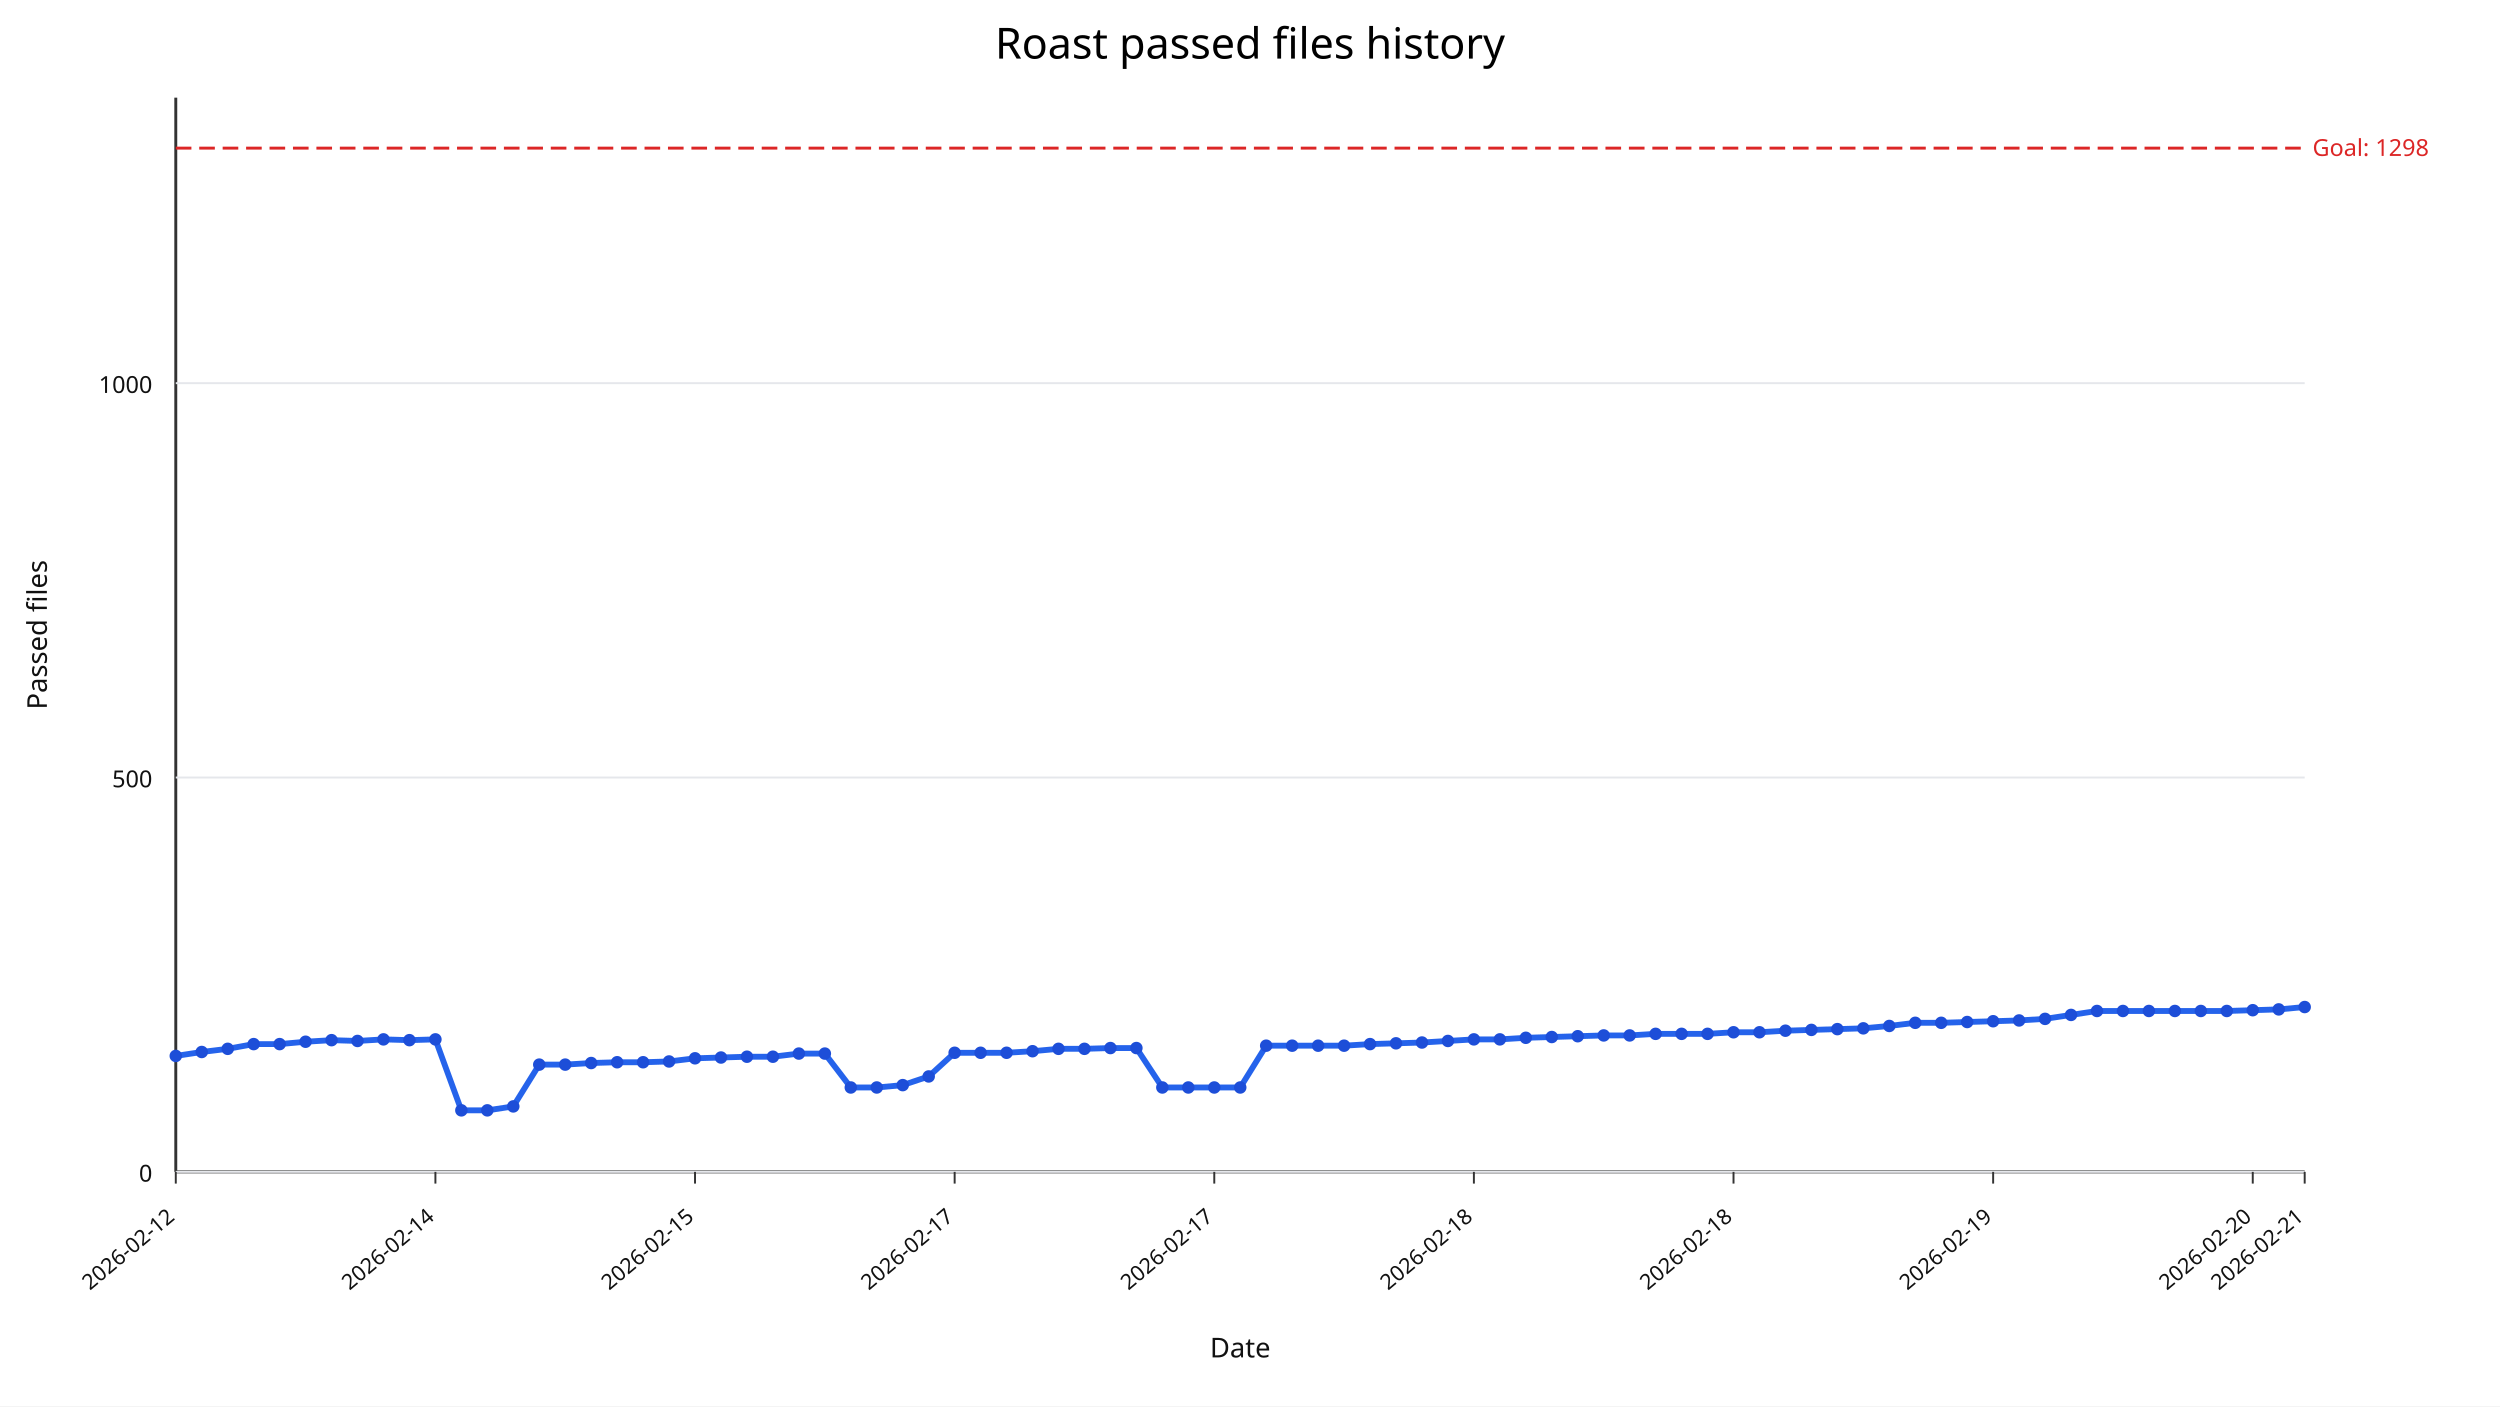
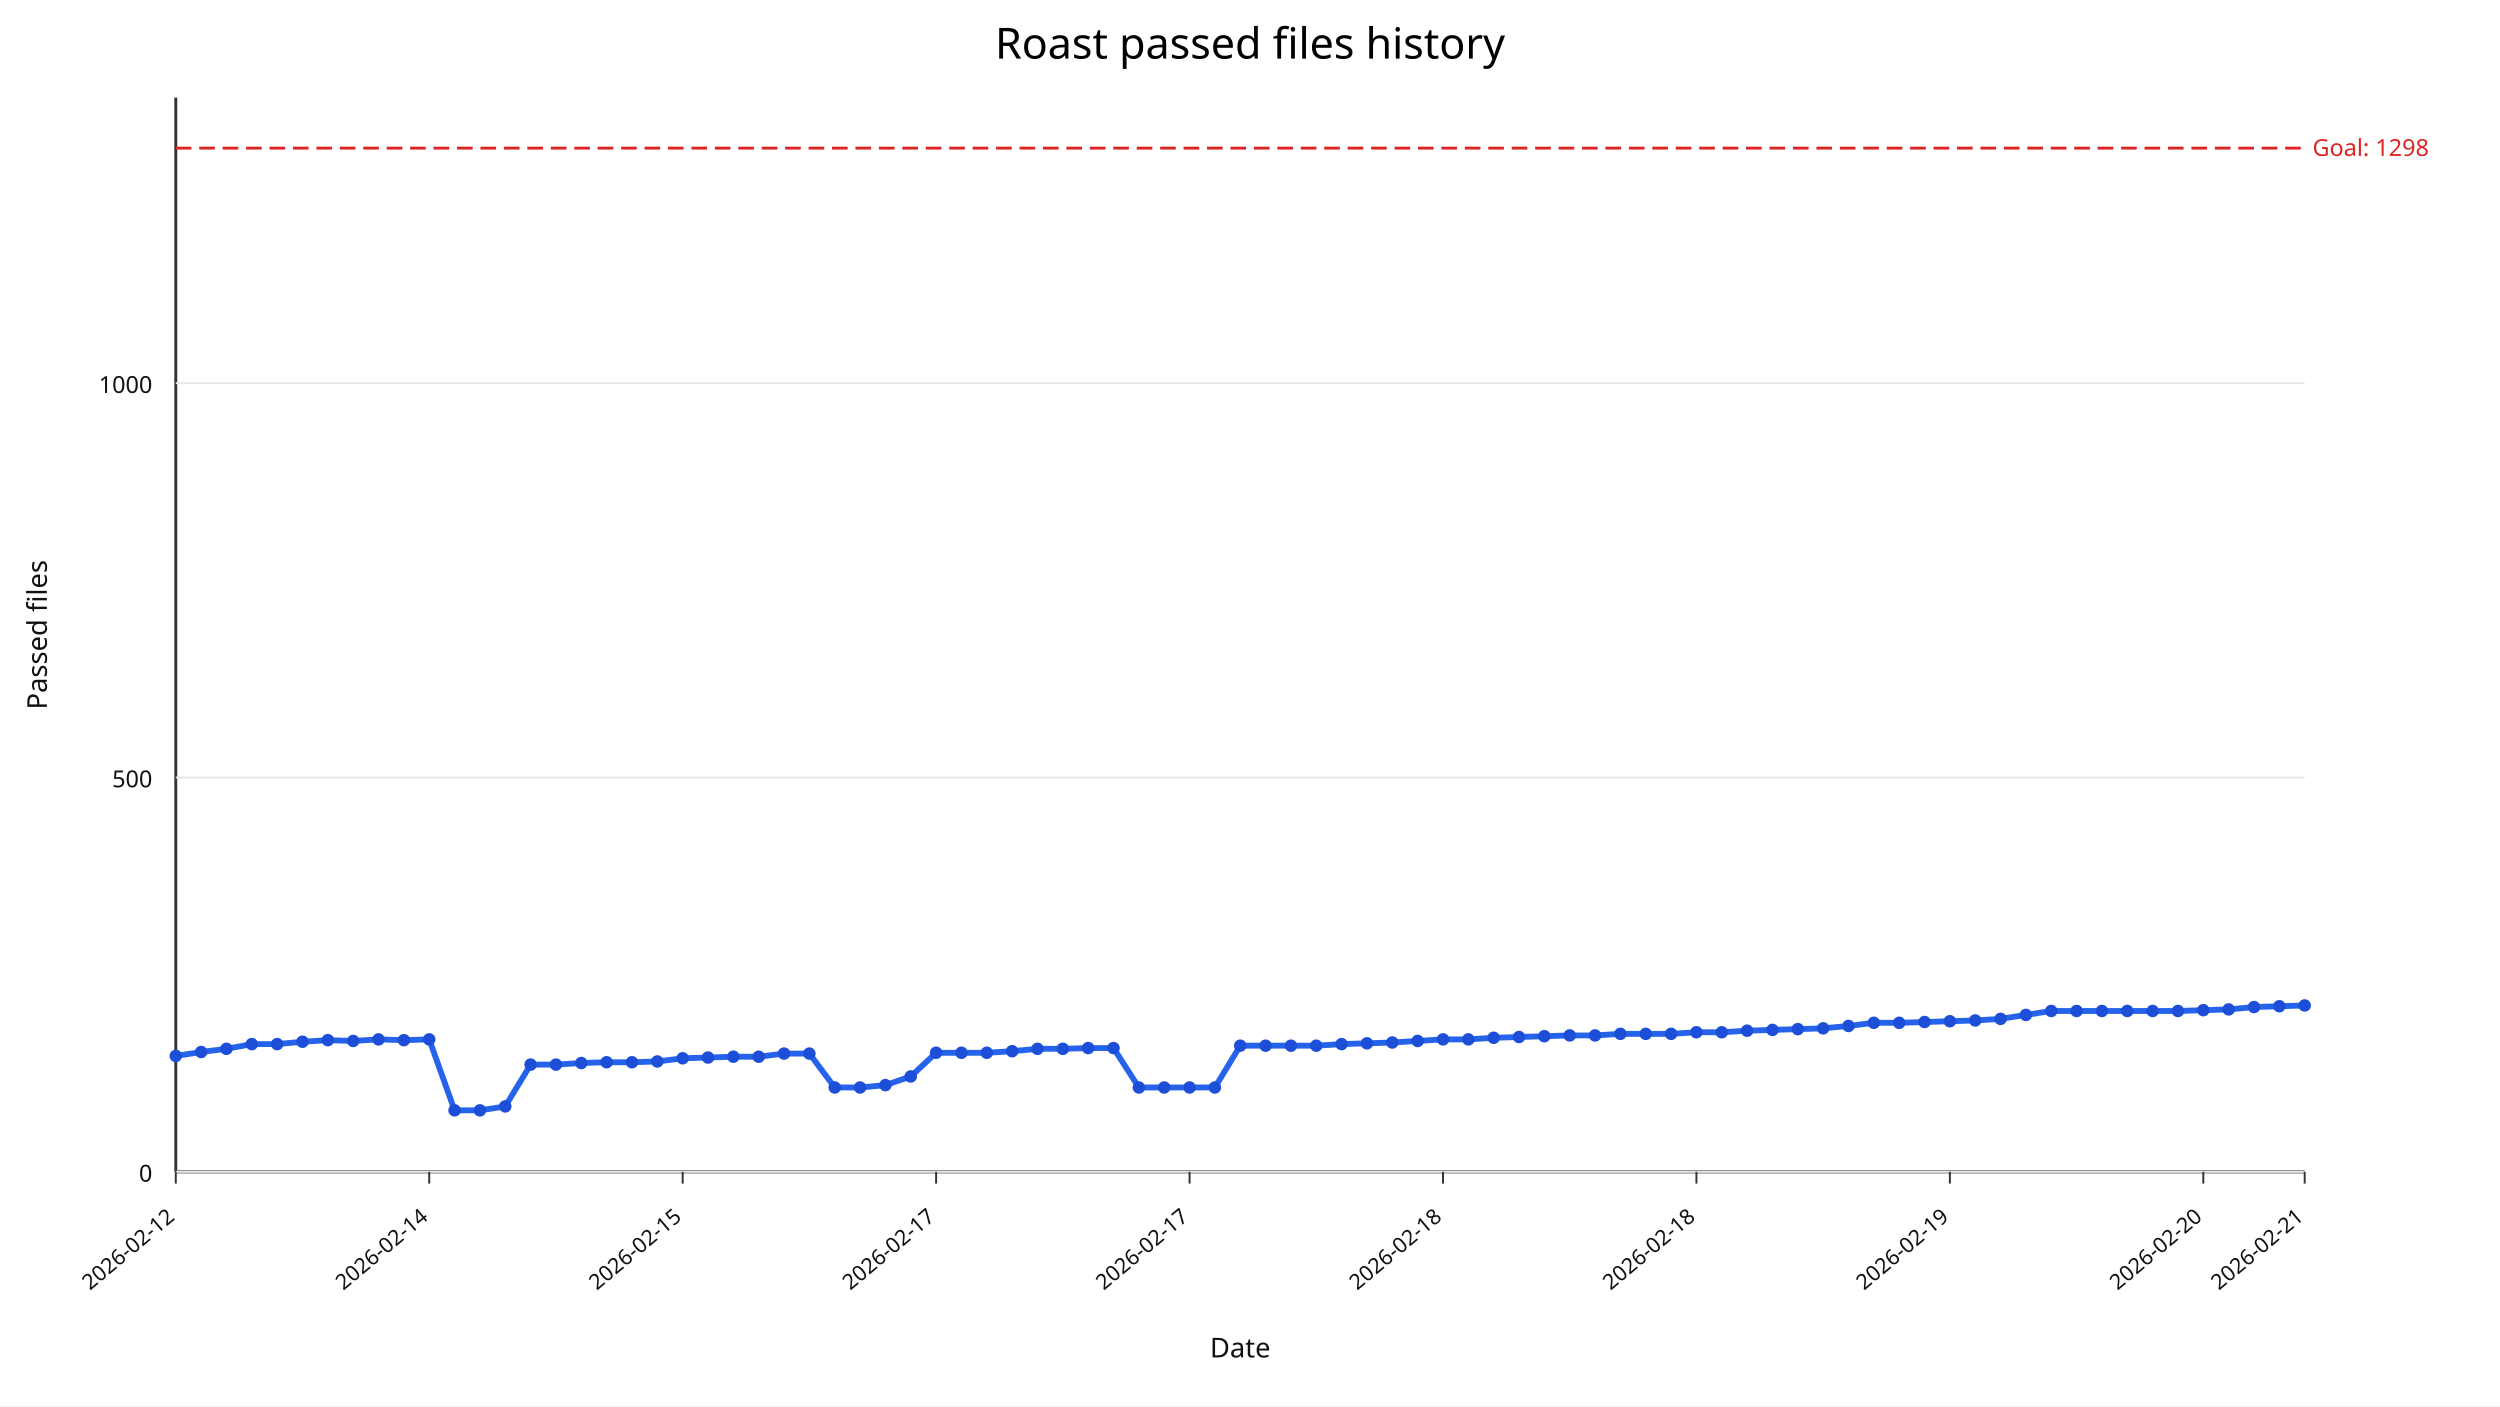
<svg xmlns="http://www.w3.org/2000/svg" width="1280" height="720" viewBox="0 0 1280 720">
  <rect width="100%" height="100%" fill="#ffffff" />
  <text x="640" y="30" text-anchor="middle" font-size="22" font-family="sans-serif">Roast passed files history</text>
  <line x1="90" y1="600" x2="1180" y2="600" stroke="#333" stroke-width="1.5" />
  <line x1="90" y1="50" x2="90" y2="600" stroke="#333" stroke-width="1.5" />
  <line x1="90" y1="600.00" x2="1180" y2="600.00" stroke="#e5e7eb" stroke-width="1" />
  <text x="78" y="605.00" text-anchor="end" font-size="12" fill="#111" font-family="sans-serif">0</text>
  <line x1="90" y1="398.09" x2="1180" y2="398.09" stroke="#e5e7eb" stroke-width="1" />
  <text x="78" y="403.09" text-anchor="end" font-size="12" fill="#111" font-family="sans-serif">500</text>
  <line x1="90" y1="196.18" x2="1180" y2="196.18" stroke="#e5e7eb" stroke-width="1" />
  <text x="78" y="201.18" text-anchor="end" font-size="12" fill="#111" font-family="sans-serif">1000</text>
  <line x1="90.00" y1="600" x2="90.00" y2="606" stroke="#333" stroke-width="1" />
  <text x="90.00" y="624" text-anchor="end" font-size="11" fill="#111" transform="rotate(-40 90.00,624)" font-family="sans-serif">2026-02-12</text>
-   <line x1="222.93" y1="600" x2="222.93" y2="606" stroke="#333" stroke-width="1" />
-   <text x="222.93" y="624" text-anchor="end" font-size="11" fill="#111" transform="rotate(-40 222.93,624)" font-family="sans-serif">2026-02-14</text>
-   <line x1="355.85" y1="600" x2="355.85" y2="606" stroke="#333" stroke-width="1" />
-   <text x="355.85" y="624" text-anchor="end" font-size="11" fill="#111" transform="rotate(-40 355.85,624)" font-family="sans-serif">2026-02-15</text>
-   <line x1="488.78" y1="600" x2="488.78" y2="606" stroke="#333" stroke-width="1" />
-   <text x="488.78" y="624" text-anchor="end" font-size="11" fill="#111" transform="rotate(-40 488.78,624)" font-family="sans-serif">2026-02-17</text>
-   <line x1="621.71" y1="600" x2="621.71" y2="606" stroke="#333" stroke-width="1" />
-   <text x="621.71" y="624" text-anchor="end" font-size="11" fill="#111" transform="rotate(-40 621.71,624)" font-family="sans-serif">2026-02-17</text>
-   <line x1="754.63" y1="600" x2="754.63" y2="606" stroke="#333" stroke-width="1" />
-   <text x="754.63" y="624" text-anchor="end" font-size="11" fill="#111" transform="rotate(-40 754.63,624)" font-family="sans-serif">2026-02-18</text>
-   <line x1="887.56" y1="600" x2="887.56" y2="606" stroke="#333" stroke-width="1" />
-   <text x="887.56" y="624" text-anchor="end" font-size="11" fill="#111" transform="rotate(-40 887.56,624)" font-family="sans-serif">2026-02-18</text>
-   <line x1="1020.49" y1="600" x2="1020.49" y2="606" stroke="#333" stroke-width="1" />
-   <text x="1020.49" y="624" text-anchor="end" font-size="11" fill="#111" transform="rotate(-40 1020.49,624)" font-family="sans-serif">2026-02-19</text>
-   <line x1="1153.41" y1="600" x2="1153.41" y2="606" stroke="#333" stroke-width="1" />
-   <text x="1153.41" y="624" text-anchor="end" font-size="11" fill="#111" transform="rotate(-40 1153.41,624)" font-family="sans-serif">2026-02-20</text>
+   <line x1="219.76" y1="600" x2="219.76" y2="606" stroke="#333" stroke-width="1" />
+   <text x="219.76" y="624" text-anchor="end" font-size="11" fill="#111" transform="rotate(-40 219.76,624)" font-family="sans-serif">2026-02-14</text>
+   <line x1="349.52" y1="600" x2="349.52" y2="606" stroke="#333" stroke-width="1" />
+   <text x="349.52" y="624" text-anchor="end" font-size="11" fill="#111" transform="rotate(-40 349.52,624)" font-family="sans-serif">2026-02-15</text>
+   <line x1="479.29" y1="600" x2="479.29" y2="606" stroke="#333" stroke-width="1" />
+   <text x="479.29" y="624" text-anchor="end" font-size="11" fill="#111" transform="rotate(-40 479.29,624)" font-family="sans-serif">2026-02-17</text>
+   <line x1="609.05" y1="600" x2="609.05" y2="606" stroke="#333" stroke-width="1" />
+   <text x="609.05" y="624" text-anchor="end" font-size="11" fill="#111" transform="rotate(-40 609.05,624)" font-family="sans-serif">2026-02-17</text>
+   <line x1="738.81" y1="600" x2="738.81" y2="606" stroke="#333" stroke-width="1" />
+   <text x="738.81" y="624" text-anchor="end" font-size="11" fill="#111" transform="rotate(-40 738.81,624)" font-family="sans-serif">2026-02-18</text>
+   <line x1="868.57" y1="600" x2="868.57" y2="606" stroke="#333" stroke-width="1" />
+   <text x="868.57" y="624" text-anchor="end" font-size="11" fill="#111" transform="rotate(-40 868.57,624)" font-family="sans-serif">2026-02-18</text>
+   <line x1="998.33" y1="600" x2="998.33" y2="606" stroke="#333" stroke-width="1" />
+   <text x="998.33" y="624" text-anchor="end" font-size="11" fill="#111" transform="rotate(-40 998.33,624)" font-family="sans-serif">2026-02-19</text>
+   <line x1="1128.10" y1="600" x2="1128.10" y2="606" stroke="#333" stroke-width="1" />
+   <text x="1128.10" y="624" text-anchor="end" font-size="11" fill="#111" transform="rotate(-40 1128.10,624)" font-family="sans-serif">2026-02-20</text>
  <line x1="1180.00" y1="600" x2="1180.00" y2="606" stroke="#333" stroke-width="1" />
  <text x="1180.00" y="624" text-anchor="end" font-size="11" fill="#111" transform="rotate(-40 1180.00,624)" font-family="sans-serif">2026-02-21</text>
  <line x1="90" y1="75.84" x2="1180" y2="75.84" stroke="#dc2626" stroke-width="1.5" stroke-dasharray="8,4" />
  <text x="1184" y="79.84" font-size="12" fill="#dc2626" font-family="sans-serif">Goal: 1298</text>
-   <polyline fill="none" stroke="#2563eb" stroke-width="3" points="90.00,540.64 103.29,538.62 116.59,537.00 129.88,534.58 143.17,534.58 156.46,533.37 169.76,532.56 183.05,532.97 196.34,532.16 209.63,532.56 222.93,532.16 236.22,568.50 249.51,568.50 262.80,566.48 276.10,545.08 289.39,545.08 302.68,544.27 315.98,543.87 329.27,543.87 342.56,543.47 355.85,541.85 369.15,541.45 382.44,541.04 395.73,541.04 409.02,539.43 422.32,539.43 435.61,556.79 448.90,556.79 462.20,555.58 475.49,551.14 488.78,539.02 502.07,539.02 515.37,539.02 528.66,538.22 541.95,537.00 555.24,537.00 568.54,536.60 581.83,536.60 595.12,556.79 608.41,556.79 621.71,556.79 635.00,556.79 648.29,535.39 661.59,535.39 674.88,535.39 688.17,535.39 701.46,534.58 714.76,534.18 728.05,533.77 741.34,532.97 754.63,532.16 767.93,532.16 781.22,531.35 794.51,530.95 807.80,530.54 821.10,530.14 834.39,530.14 847.68,529.33 860.98,529.33 874.27,529.33 887.56,528.52 900.85,528.52 914.15,527.72 927.44,527.31 940.73,526.91 954.02,526.51 967.32,525.29 980.61,523.68 993.90,523.68 1007.20,523.27 1020.49,522.87 1033.78,522.47 1047.07,521.66 1060.37,519.64 1073.66,517.62 1086.95,517.62 1100.24,517.62 1113.54,517.62 1126.83,517.62 1140.12,517.62 1153.41,517.22 1166.71,516.81 1180.00,515.60" />
+   <polyline fill="none" stroke="#2563eb" stroke-width="3" points="90.00,540.64 102.98,538.62 115.95,537.00 128.93,534.58 141.90,534.58 154.88,533.37 167.86,532.56 180.83,532.97 193.81,532.16 206.79,532.56 219.76,532.16 232.74,568.50 245.71,568.50 258.69,566.48 271.67,545.08 284.64,545.08 297.62,544.27 310.60,543.87 323.57,543.87 336.55,543.47 349.52,541.85 362.50,541.45 375.48,541.04 388.45,541.04 401.43,539.43 414.40,539.43 427.38,556.79 440.36,556.79 453.33,555.58 466.31,551.14 479.29,539.02 492.26,539.02 505.24,539.02 518.21,538.22 531.19,537.00 544.17,537.00 557.14,536.60 570.12,536.60 583.10,556.79 596.07,556.79 609.05,556.79 622.02,556.79 635.00,535.39 647.98,535.39 660.95,535.39 673.93,535.39 686.90,534.58 699.88,534.18 712.86,533.77 725.83,532.97 738.81,532.16 751.79,532.16 764.76,531.35 777.74,530.95 790.71,530.54 803.69,530.14 816.67,530.14 829.64,529.33 842.62,529.33 855.60,529.33 868.57,528.52 881.55,528.52 894.52,527.72 907.50,527.31 920.48,526.91 933.45,526.51 946.43,525.29 959.40,523.68 972.38,523.68 985.36,523.27 998.33,522.87 1011.31,522.47 1024.29,521.66 1037.26,519.64 1050.24,517.62 1063.21,517.62 1076.19,517.62 1089.17,517.62 1102.14,517.62 1115.12,517.62 1128.10,517.22 1141.07,516.81 1154.05,515.60 1167.02,515.20 1180.00,514.79" />
  <circle cx="90.00" cy="540.64" r="3.2" fill="#1d4ed8" />
-   <circle cx="103.29" cy="538.62" r="3.2" fill="#1d4ed8" />
-   <circle cx="116.59" cy="537.00" r="3.2" fill="#1d4ed8" />
-   <circle cx="129.88" cy="534.58" r="3.2" fill="#1d4ed8" />
-   <circle cx="143.17" cy="534.58" r="3.2" fill="#1d4ed8" />
-   <circle cx="156.46" cy="533.37" r="3.2" fill="#1d4ed8" />
-   <circle cx="169.76" cy="532.56" r="3.2" fill="#1d4ed8" />
-   <circle cx="183.05" cy="532.97" r="3.2" fill="#1d4ed8" />
-   <circle cx="196.34" cy="532.16" r="3.2" fill="#1d4ed8" />
-   <circle cx="209.63" cy="532.56" r="3.2" fill="#1d4ed8" />
-   <circle cx="222.93" cy="532.16" r="3.2" fill="#1d4ed8" />
-   <circle cx="236.22" cy="568.50" r="3.2" fill="#1d4ed8" />
-   <circle cx="249.51" cy="568.50" r="3.2" fill="#1d4ed8" />
-   <circle cx="262.80" cy="566.48" r="3.2" fill="#1d4ed8" />
-   <circle cx="276.10" cy="545.08" r="3.2" fill="#1d4ed8" />
-   <circle cx="289.39" cy="545.08" r="3.2" fill="#1d4ed8" />
-   <circle cx="302.68" cy="544.27" r="3.2" fill="#1d4ed8" />
-   <circle cx="315.98" cy="543.87" r="3.2" fill="#1d4ed8" />
-   <circle cx="329.27" cy="543.87" r="3.2" fill="#1d4ed8" />
-   <circle cx="342.56" cy="543.47" r="3.2" fill="#1d4ed8" />
-   <circle cx="355.85" cy="541.85" r="3.2" fill="#1d4ed8" />
-   <circle cx="369.15" cy="541.45" r="3.2" fill="#1d4ed8" />
-   <circle cx="382.44" cy="541.04" r="3.2" fill="#1d4ed8" />
-   <circle cx="395.73" cy="541.04" r="3.2" fill="#1d4ed8" />
-   <circle cx="409.02" cy="539.43" r="3.2" fill="#1d4ed8" />
-   <circle cx="422.32" cy="539.43" r="3.2" fill="#1d4ed8" />
-   <circle cx="435.61" cy="556.79" r="3.2" fill="#1d4ed8" />
-   <circle cx="448.90" cy="556.79" r="3.2" fill="#1d4ed8" />
-   <circle cx="462.20" cy="555.58" r="3.2" fill="#1d4ed8" />
-   <circle cx="475.49" cy="551.14" r="3.2" fill="#1d4ed8" />
-   <circle cx="488.78" cy="539.02" r="3.2" fill="#1d4ed8" />
-   <circle cx="502.07" cy="539.02" r="3.2" fill="#1d4ed8" />
-   <circle cx="515.37" cy="539.02" r="3.2" fill="#1d4ed8" />
-   <circle cx="528.66" cy="538.22" r="3.2" fill="#1d4ed8" />
-   <circle cx="541.95" cy="537.00" r="3.2" fill="#1d4ed8" />
-   <circle cx="555.24" cy="537.00" r="3.2" fill="#1d4ed8" />
-   <circle cx="568.54" cy="536.60" r="3.2" fill="#1d4ed8" />
-   <circle cx="581.83" cy="536.60" r="3.2" fill="#1d4ed8" />
-   <circle cx="595.12" cy="556.79" r="3.2" fill="#1d4ed8" />
-   <circle cx="608.41" cy="556.79" r="3.2" fill="#1d4ed8" />
-   <circle cx="621.71" cy="556.79" r="3.2" fill="#1d4ed8" />
-   <circle cx="635.00" cy="556.79" r="3.2" fill="#1d4ed8" />
-   <circle cx="648.29" cy="535.39" r="3.2" fill="#1d4ed8" />
-   <circle cx="661.59" cy="535.39" r="3.2" fill="#1d4ed8" />
-   <circle cx="674.88" cy="535.39" r="3.2" fill="#1d4ed8" />
-   <circle cx="688.17" cy="535.39" r="3.2" fill="#1d4ed8" />
-   <circle cx="701.46" cy="534.58" r="3.2" fill="#1d4ed8" />
-   <circle cx="714.76" cy="534.18" r="3.2" fill="#1d4ed8" />
-   <circle cx="728.05" cy="533.77" r="3.2" fill="#1d4ed8" />
-   <circle cx="741.34" cy="532.97" r="3.2" fill="#1d4ed8" />
-   <circle cx="754.63" cy="532.16" r="3.2" fill="#1d4ed8" />
-   <circle cx="767.93" cy="532.16" r="3.2" fill="#1d4ed8" />
-   <circle cx="781.22" cy="531.35" r="3.2" fill="#1d4ed8" />
-   <circle cx="794.51" cy="530.95" r="3.2" fill="#1d4ed8" />
-   <circle cx="807.80" cy="530.54" r="3.2" fill="#1d4ed8" />
-   <circle cx="821.10" cy="530.14" r="3.2" fill="#1d4ed8" />
-   <circle cx="834.39" cy="530.14" r="3.2" fill="#1d4ed8" />
-   <circle cx="847.68" cy="529.33" r="3.2" fill="#1d4ed8" />
-   <circle cx="860.98" cy="529.33" r="3.2" fill="#1d4ed8" />
-   <circle cx="874.27" cy="529.33" r="3.2" fill="#1d4ed8" />
-   <circle cx="887.56" cy="528.52" r="3.2" fill="#1d4ed8" />
-   <circle cx="900.85" cy="528.52" r="3.2" fill="#1d4ed8" />
-   <circle cx="914.15" cy="527.72" r="3.2" fill="#1d4ed8" />
-   <circle cx="927.44" cy="527.31" r="3.2" fill="#1d4ed8" />
-   <circle cx="940.73" cy="526.91" r="3.2" fill="#1d4ed8" />
-   <circle cx="954.02" cy="526.51" r="3.2" fill="#1d4ed8" />
-   <circle cx="967.32" cy="525.29" r="3.2" fill="#1d4ed8" />
-   <circle cx="980.61" cy="523.68" r="3.2" fill="#1d4ed8" />
-   <circle cx="993.90" cy="523.68" r="3.2" fill="#1d4ed8" />
-   <circle cx="1007.20" cy="523.27" r="3.2" fill="#1d4ed8" />
-   <circle cx="1020.49" cy="522.87" r="3.2" fill="#1d4ed8" />
-   <circle cx="1033.78" cy="522.47" r="3.2" fill="#1d4ed8" />
-   <circle cx="1047.07" cy="521.66" r="3.2" fill="#1d4ed8" />
-   <circle cx="1060.37" cy="519.64" r="3.2" fill="#1d4ed8" />
-   <circle cx="1073.66" cy="517.62" r="3.2" fill="#1d4ed8" />
-   <circle cx="1086.95" cy="517.62" r="3.2" fill="#1d4ed8" />
-   <circle cx="1100.24" cy="517.62" r="3.2" fill="#1d4ed8" />
-   <circle cx="1113.54" cy="517.62" r="3.2" fill="#1d4ed8" />
-   <circle cx="1126.83" cy="517.62" r="3.2" fill="#1d4ed8" />
-   <circle cx="1140.12" cy="517.62" r="3.2" fill="#1d4ed8" />
-   <circle cx="1153.41" cy="517.22" r="3.2" fill="#1d4ed8" />
-   <circle cx="1166.71" cy="516.81" r="3.2" fill="#1d4ed8" />
-   <circle cx="1180.00" cy="515.60" r="3.2" fill="#1d4ed8" />
+   <circle cx="102.98" cy="538.62" r="3.2" fill="#1d4ed8" />
+   <circle cx="115.95" cy="537.00" r="3.2" fill="#1d4ed8" />
+   <circle cx="128.93" cy="534.58" r="3.2" fill="#1d4ed8" />
+   <circle cx="141.90" cy="534.58" r="3.2" fill="#1d4ed8" />
+   <circle cx="154.88" cy="533.37" r="3.2" fill="#1d4ed8" />
+   <circle cx="167.86" cy="532.56" r="3.2" fill="#1d4ed8" />
+   <circle cx="180.83" cy="532.97" r="3.2" fill="#1d4ed8" />
+   <circle cx="193.81" cy="532.16" r="3.2" fill="#1d4ed8" />
+   <circle cx="206.79" cy="532.56" r="3.2" fill="#1d4ed8" />
+   <circle cx="219.76" cy="532.16" r="3.2" fill="#1d4ed8" />
+   <circle cx="232.74" cy="568.50" r="3.2" fill="#1d4ed8" />
+   <circle cx="245.71" cy="568.50" r="3.2" fill="#1d4ed8" />
+   <circle cx="258.69" cy="566.48" r="3.2" fill="#1d4ed8" />
+   <circle cx="271.67" cy="545.08" r="3.2" fill="#1d4ed8" />
+   <circle cx="284.64" cy="545.08" r="3.2" fill="#1d4ed8" />
+   <circle cx="297.62" cy="544.27" r="3.2" fill="#1d4ed8" />
+   <circle cx="310.60" cy="543.87" r="3.2" fill="#1d4ed8" />
+   <circle cx="323.57" cy="543.87" r="3.2" fill="#1d4ed8" />
+   <circle cx="336.55" cy="543.47" r="3.2" fill="#1d4ed8" />
+   <circle cx="349.52" cy="541.85" r="3.2" fill="#1d4ed8" />
+   <circle cx="362.50" cy="541.45" r="3.2" fill="#1d4ed8" />
+   <circle cx="375.48" cy="541.04" r="3.2" fill="#1d4ed8" />
+   <circle cx="388.45" cy="541.04" r="3.2" fill="#1d4ed8" />
+   <circle cx="401.43" cy="539.43" r="3.2" fill="#1d4ed8" />
+   <circle cx="414.40" cy="539.43" r="3.2" fill="#1d4ed8" />
+   <circle cx="427.38" cy="556.79" r="3.2" fill="#1d4ed8" />
+   <circle cx="440.36" cy="556.79" r="3.2" fill="#1d4ed8" />
+   <circle cx="453.33" cy="555.58" r="3.2" fill="#1d4ed8" />
+   <circle cx="466.31" cy="551.14" r="3.2" fill="#1d4ed8" />
+   <circle cx="479.29" cy="539.02" r="3.2" fill="#1d4ed8" />
+   <circle cx="492.26" cy="539.02" r="3.2" fill="#1d4ed8" />
+   <circle cx="505.24" cy="539.02" r="3.2" fill="#1d4ed8" />
+   <circle cx="518.21" cy="538.22" r="3.2" fill="#1d4ed8" />
+   <circle cx="531.19" cy="537.00" r="3.2" fill="#1d4ed8" />
+   <circle cx="544.17" cy="537.00" r="3.2" fill="#1d4ed8" />
+   <circle cx="557.14" cy="536.60" r="3.2" fill="#1d4ed8" />
+   <circle cx="570.12" cy="536.60" r="3.2" fill="#1d4ed8" />
+   <circle cx="583.10" cy="556.79" r="3.2" fill="#1d4ed8" />
+   <circle cx="596.07" cy="556.79" r="3.2" fill="#1d4ed8" />
+   <circle cx="609.05" cy="556.79" r="3.2" fill="#1d4ed8" />
+   <circle cx="622.02" cy="556.79" r="3.2" fill="#1d4ed8" />
+   <circle cx="635.00" cy="535.39" r="3.2" fill="#1d4ed8" />
+   <circle cx="647.98" cy="535.39" r="3.2" fill="#1d4ed8" />
+   <circle cx="660.95" cy="535.39" r="3.2" fill="#1d4ed8" />
+   <circle cx="673.93" cy="535.39" r="3.2" fill="#1d4ed8" />
+   <circle cx="686.90" cy="534.58" r="3.2" fill="#1d4ed8" />
+   <circle cx="699.88" cy="534.18" r="3.2" fill="#1d4ed8" />
+   <circle cx="712.86" cy="533.77" r="3.2" fill="#1d4ed8" />
+   <circle cx="725.83" cy="532.97" r="3.2" fill="#1d4ed8" />
+   <circle cx="738.81" cy="532.16" r="3.2" fill="#1d4ed8" />
+   <circle cx="751.79" cy="532.16" r="3.2" fill="#1d4ed8" />
+   <circle cx="764.76" cy="531.35" r="3.2" fill="#1d4ed8" />
+   <circle cx="777.74" cy="530.95" r="3.2" fill="#1d4ed8" />
+   <circle cx="790.71" cy="530.54" r="3.2" fill="#1d4ed8" />
+   <circle cx="803.69" cy="530.14" r="3.2" fill="#1d4ed8" />
+   <circle cx="816.67" cy="530.14" r="3.2" fill="#1d4ed8" />
+   <circle cx="829.64" cy="529.33" r="3.2" fill="#1d4ed8" />
+   <circle cx="842.62" cy="529.33" r="3.2" fill="#1d4ed8" />
+   <circle cx="855.60" cy="529.33" r="3.2" fill="#1d4ed8" />
+   <circle cx="868.57" cy="528.52" r="3.2" fill="#1d4ed8" />
+   <circle cx="881.55" cy="528.52" r="3.2" fill="#1d4ed8" />
+   <circle cx="894.52" cy="527.72" r="3.2" fill="#1d4ed8" />
+   <circle cx="907.50" cy="527.31" r="3.2" fill="#1d4ed8" />
+   <circle cx="920.48" cy="526.91" r="3.2" fill="#1d4ed8" />
+   <circle cx="933.45" cy="526.51" r="3.2" fill="#1d4ed8" />
+   <circle cx="946.43" cy="525.29" r="3.2" fill="#1d4ed8" />
+   <circle cx="959.40" cy="523.68" r="3.2" fill="#1d4ed8" />
+   <circle cx="972.38" cy="523.68" r="3.2" fill="#1d4ed8" />
+   <circle cx="985.36" cy="523.27" r="3.2" fill="#1d4ed8" />
+   <circle cx="998.33" cy="522.87" r="3.2" fill="#1d4ed8" />
+   <circle cx="1011.31" cy="522.47" r="3.2" fill="#1d4ed8" />
+   <circle cx="1024.29" cy="521.66" r="3.2" fill="#1d4ed8" />
+   <circle cx="1037.26" cy="519.64" r="3.2" fill="#1d4ed8" />
+   <circle cx="1050.24" cy="517.62" r="3.2" fill="#1d4ed8" />
+   <circle cx="1063.21" cy="517.62" r="3.2" fill="#1d4ed8" />
+   <circle cx="1076.19" cy="517.62" r="3.2" fill="#1d4ed8" />
+   <circle cx="1089.17" cy="517.62" r="3.2" fill="#1d4ed8" />
+   <circle cx="1102.14" cy="517.62" r="3.2" fill="#1d4ed8" />
+   <circle cx="1115.12" cy="517.62" r="3.2" fill="#1d4ed8" />
+   <circle cx="1128.10" cy="517.22" r="3.2" fill="#1d4ed8" />
+   <circle cx="1141.07" cy="516.81" r="3.2" fill="#1d4ed8" />
+   <circle cx="1154.05" cy="515.60" r="3.2" fill="#1d4ed8" />
+   <circle cx="1167.02" cy="515.20" r="3.2" fill="#1d4ed8" />
+   <circle cx="1180.00" cy="514.79" r="3.2" fill="#1d4ed8" />
  <text x="635" y="695" text-anchor="middle" font-size="14" fill="#111" font-family="sans-serif">Date</text>
  <text x="24" y="325" text-anchor="middle" font-size="14" fill="#111" transform="rotate(-90 24,325)" font-family="sans-serif">Passed files</text>
</svg>
